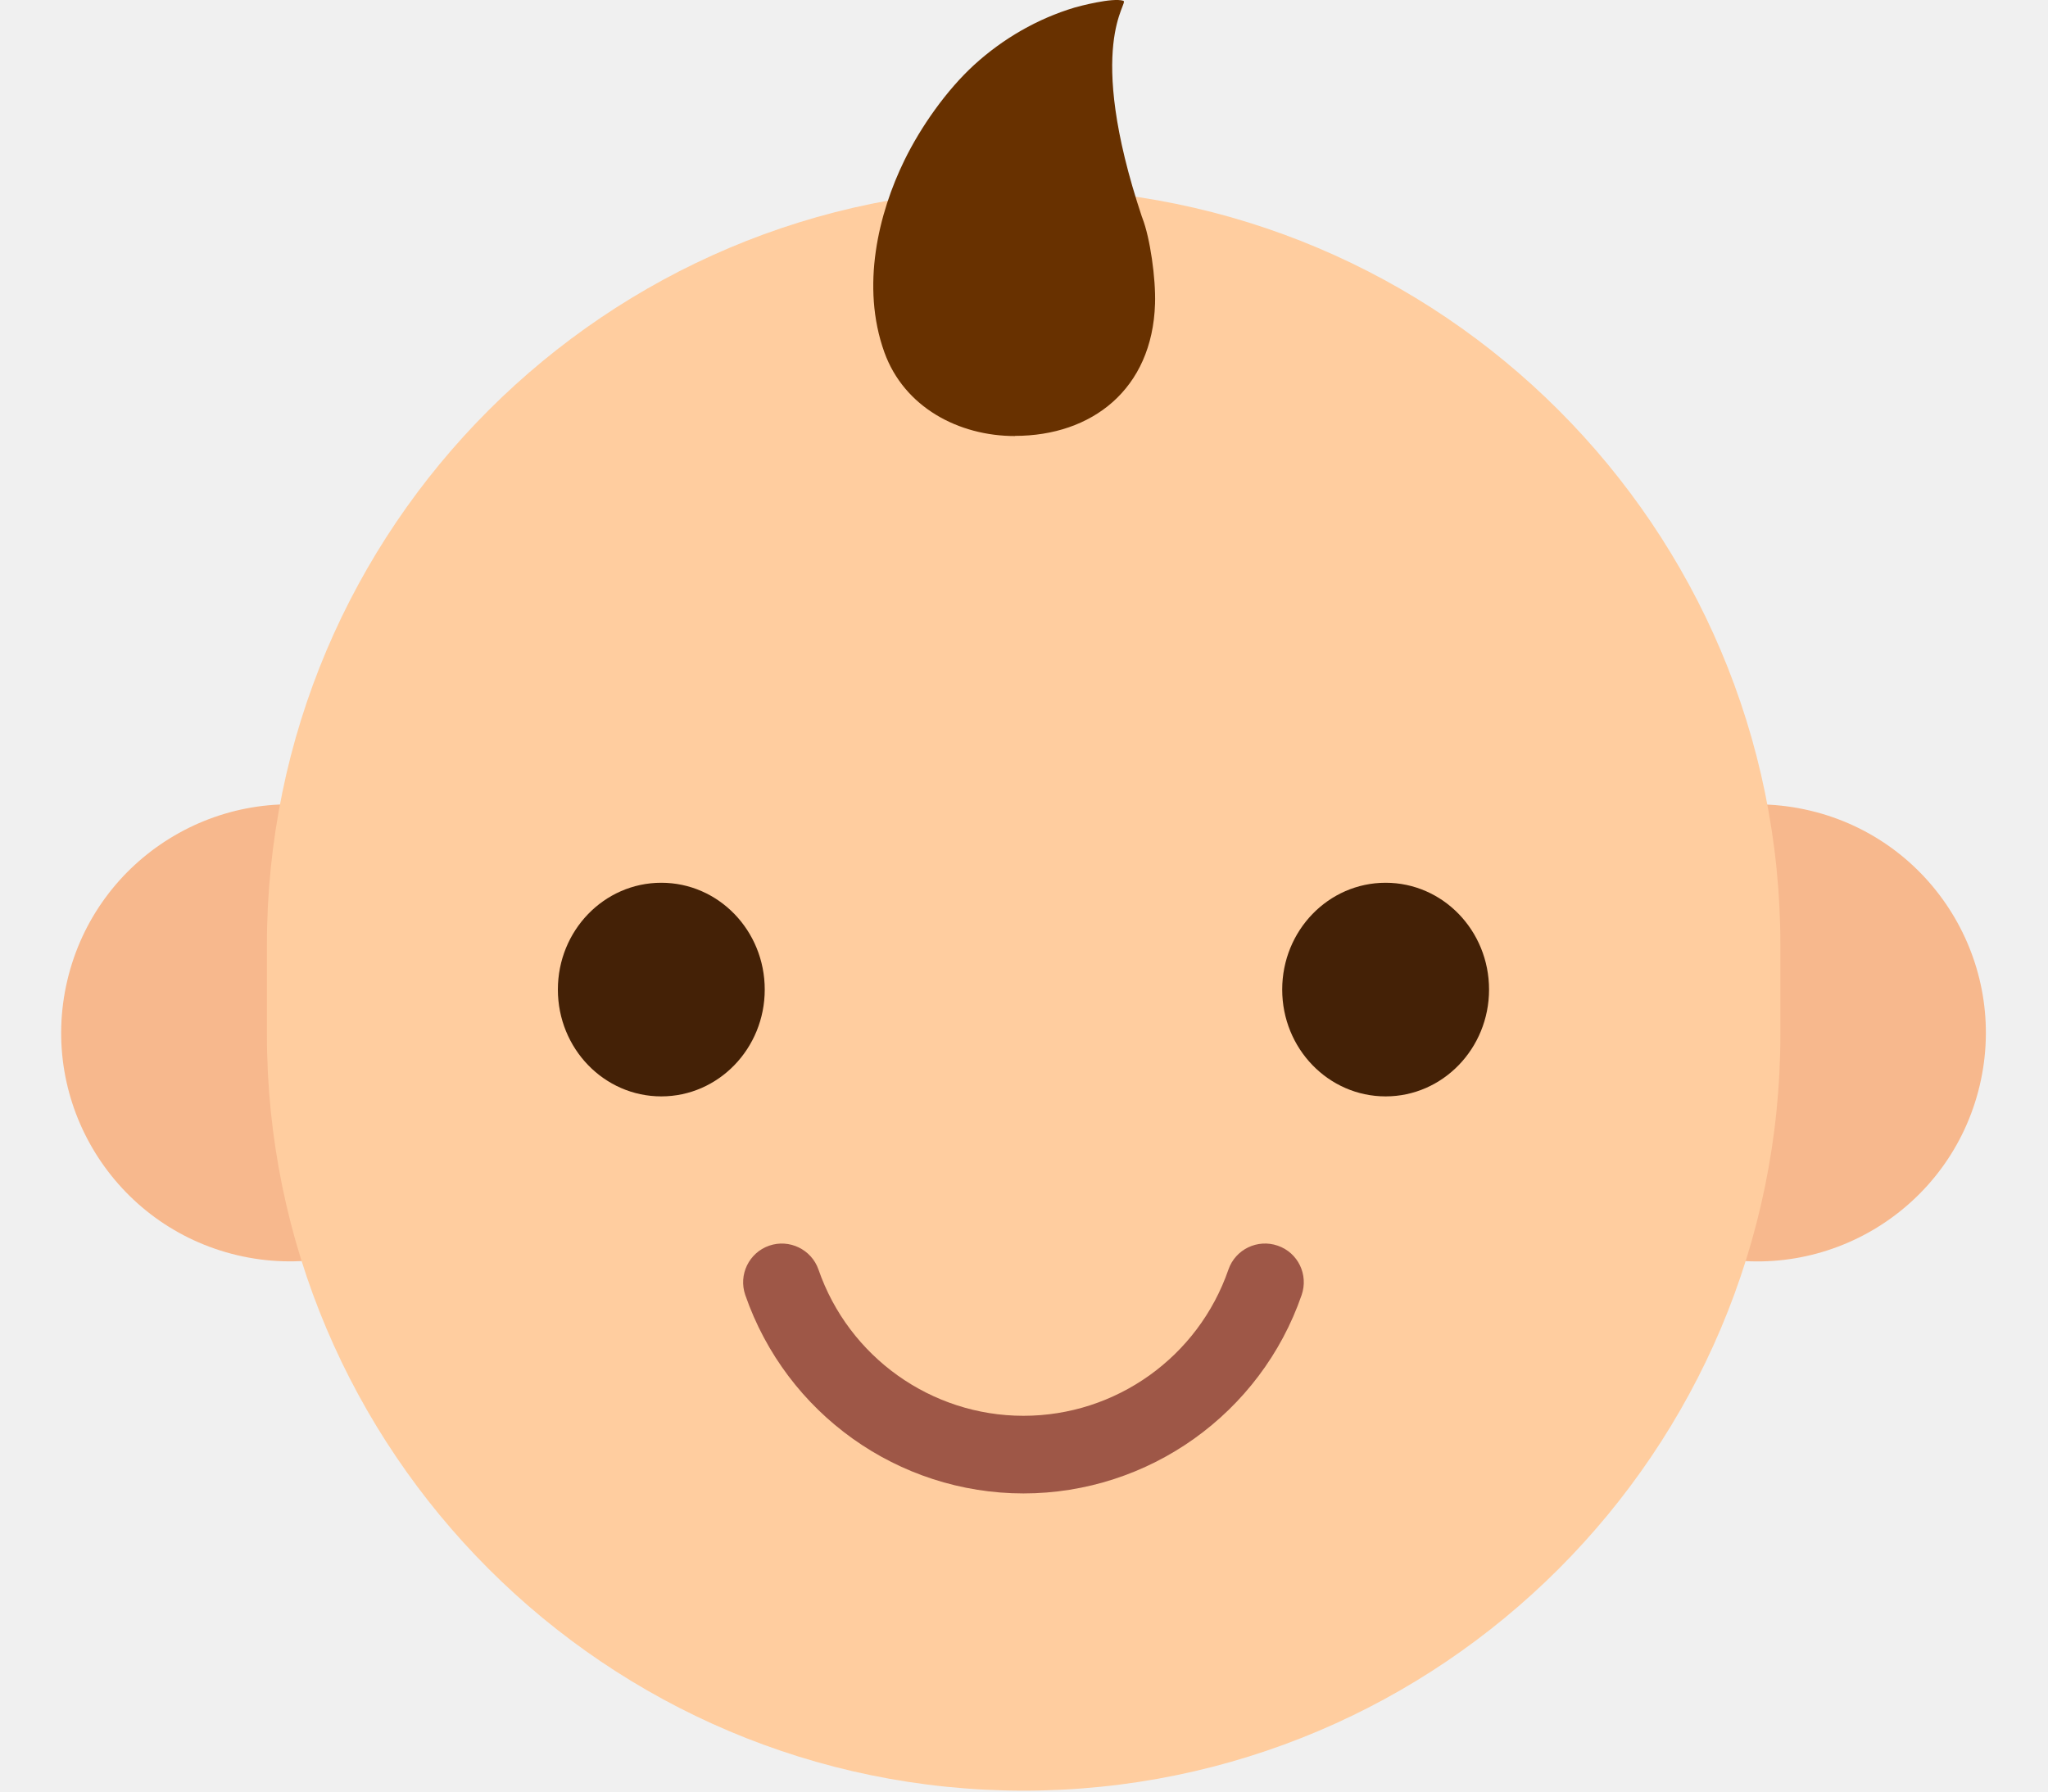
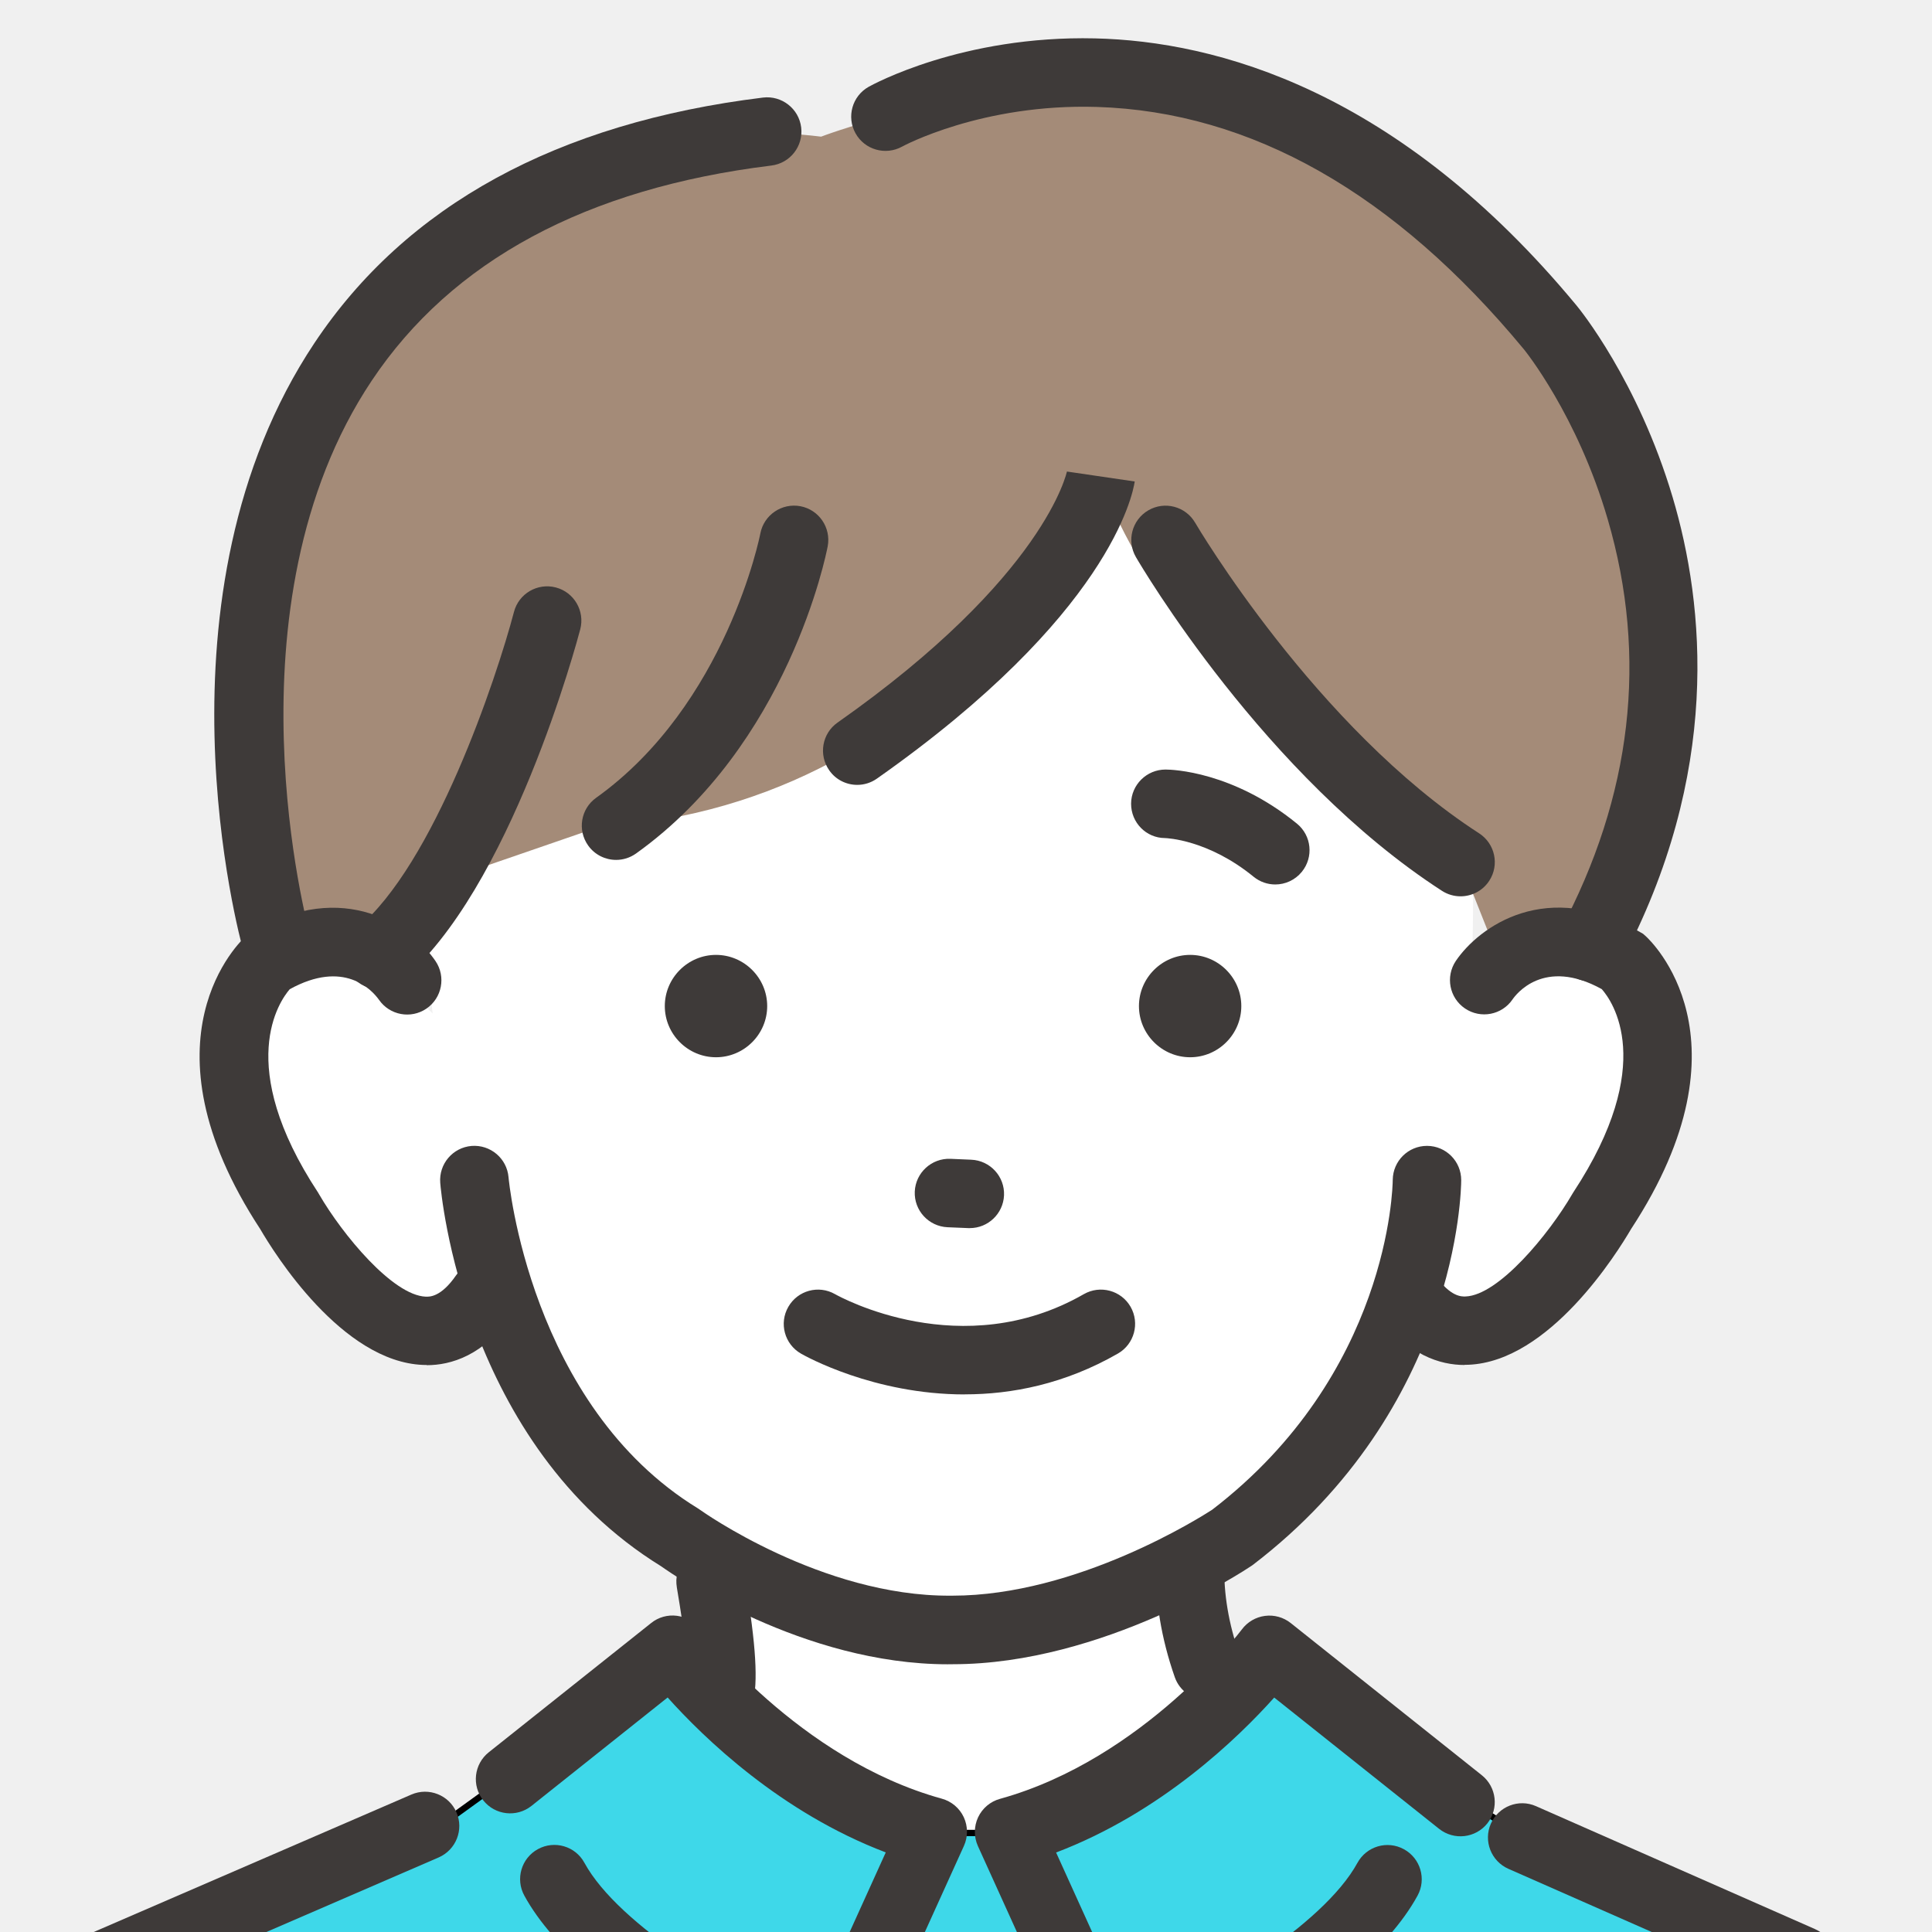
- <svg xmlns="http://www.w3.org/2000/svg" width="120" height="105" viewBox="0 0 120 105" fill="none">
-   <g id="c0-0">
-     <path id="Vector" d="M30.009 63.608C31.708 56.41 27.25 49.199 20.053 47.5C12.855 45.801 5.644 50.258 3.945 57.456C2.246 64.653 6.704 71.865 13.901 73.564C21.098 75.262 28.31 70.805 30.009 63.608Z" fill="#F7B88D" />
-     <path id="Vector_2" d="M115.995 63.63C117.704 56.435 113.256 49.217 106.061 47.508C98.866 45.799 91.648 50.247 89.94 57.442C88.231 64.637 92.678 71.855 99.873 73.563C107.068 75.272 114.286 70.825 115.995 63.63Z" fill="#F7B88D" />
-     <path id="Vector_3" d="M59.979 11.045C84.449 11.045 104.319 30.915 104.319 55.385V60.605C104.319 85.075 84.449 104.945 59.979 104.945C35.509 104.945 15.639 85.075 15.639 60.605V55.385C15.639 30.915 35.509 11.045 59.979 11.045Z" fill="#FFCD9F" />
-     <path id="Vector_4" d="M44.809 57.996C44.809 61.446 42.099 64.256 38.748 64.256C35.398 64.256 32.688 61.456 32.688 57.996C32.688 54.536 35.398 51.736 38.748 51.736C42.099 51.736 44.809 54.536 44.809 57.996Z" fill="#442106" />
-     <path id="Vector_5" d="M87.249 57.996C87.249 61.446 84.539 64.256 81.189 64.256C77.839 64.256 75.129 61.456 75.129 57.996C75.129 54.536 77.839 51.736 81.189 51.736C84.539 51.736 87.249 54.536 87.249 57.996Z" fill="#442106" />
-     <path id="Vector_6" d="M59.978 87.526C52.628 87.526 46.078 82.856 43.668 75.896C43.258 74.706 43.888 73.416 45.068 73.006C46.248 72.596 47.548 73.226 47.958 74.406C49.728 79.526 54.558 82.976 59.968 82.976C65.378 82.976 70.208 79.536 71.978 74.406C72.388 73.216 73.688 72.596 74.868 73.006C76.058 73.416 76.678 74.706 76.268 75.896C73.868 82.846 67.308 87.526 59.958 87.526H59.978Z" fill="#9E5747" />
-     <path id="Vector_7" d="M59.468 25.546C63.958 25.546 67.518 22.835 67.678 17.805C67.728 16.335 67.388 13.935 66.938 12.786C66.938 12.765 66.928 12.745 66.918 12.736C63.508 2.515 66.198 0.165 65.818 0.045C65.188 -0.155 63.228 0.365 62.958 0.445C60.788 1.095 58.768 2.265 57.088 3.795C55.468 5.275 53.948 7.435 52.988 9.405C51.478 12.495 50.428 16.776 51.818 20.645C52.978 23.866 56.168 25.555 59.468 25.555V25.546Z" fill="#683100" />
+ <svg xmlns="http://www.w3.org/2000/svg" width="60" height="60" viewBox="0 0 60 60" fill="none">
+   <g id="Clip path group">
+     <mask id="mask0_536_47619" style="mask-type:luminance" maskUnits="userSpaceOnUse" x="-10" y="-2" width="81" height="81">
+       <g id="clippath">
+         <path id="Vector" d="M58.594 66.594C74.168 51.021 74.168 25.771 58.594 10.198C43.021 -5.376 17.771 -5.376 2.198 10.198C-13.375 25.771 -13.375 51.021 2.198 66.594C17.771 82.168 43.021 82.168 58.594 66.594Z" fill="white" />
+       </g>
+     </mask>
+     <g mask="url(#mask0_536_47619)">
+       <g id="Group">
+         <mask id="mask1_536_47619" style="mask-type:luminance" maskUnits="userSpaceOnUse" x="-5" y="-2" width="70" height="91">
+           <g id="clippath_2">
+             <path id="Vector_2" d="M64.311 -1.68H-4.777V88.872H64.311V-1.68Z" fill="white" />
+           </g>
+         </mask>
+         <g mask="url(#mask1_536_47619)">
+           <path id="Vector_3" d="M21.896 42.236V57.066C21.896 57.066 32.831 60.243 38.349 56.705L36.197 41.674L21.896 42.234V42.236Z" fill="white" />
+           <path id="Vector 285" d="M20.409 51.829L22.173 52.417V53.005L28.053 56.925H31.091L33.933 56.141L36.089 54.573L39.715 51.829L43.341 54.573L47.163 56.925C48.503 57.676 51.299 59.218 51.769 59.375C52.24 59.532 55.559 61.727 57.159 62.805L57.649 65.059C60.132 68.195 65.293 74.781 66.077 76.035C67.057 77.603 58.237 83.091 57.649 83.483C57.179 83.797 44.517 85.704 38.245 86.619L-3.307 69.567L1.495 62.021L13.353 56.925L20.409 51.829Z" fill="#3ED8E9" stroke="black" stroke-width="0.196" />
+           <path id="Vector_4" d="M-0.465 68.846C-0.526 68.846 -0.588 68.84 -0.653 68.828C-1.231 68.726 -1.617 68.174 -1.513 67.595L-1.286 66.315C-0.676 61.982 1.928 60.447 2.04 60.385C2.073 60.365 2.109 60.347 2.146 60.331L12.777 55.731C13.316 55.498 13.943 55.745 14.176 56.284C14.41 56.823 14.163 57.448 13.624 57.684L3.065 62.254C2.81 62.425 1.244 63.587 0.821 66.631C0.821 66.645 0.817 66.658 0.815 66.67L0.584 67.97C0.492 68.485 0.043 68.848 -0.463 68.848L-0.465 68.846Z" fill="#3E3A39" />
+           <path id="Vector_5" d="M37.487 52.797C37.048 52.797 36.636 52.523 36.483 52.084C36.062 50.879 35.866 49.683 35.899 48.531C35.917 47.943 36.411 47.48 36.993 47.5C37.581 47.517 38.041 48.007 38.024 48.593C37.998 49.485 38.155 50.422 38.49 51.382C38.684 51.937 38.392 52.543 37.838 52.737C37.722 52.778 37.602 52.797 37.487 52.797Z" fill="#3E3A39" />
+           <path id="Vector_6" d="M59.413 71.672C58.895 71.672 58.441 71.293 58.362 70.764L57.682 66.211C57.259 63.163 55.673 61.983 55.434 61.823L46.845 58.038C46.308 57.801 46.063 57.173 46.3 56.636C46.538 56.099 47.165 55.854 47.702 56.092L56.359 59.906C56.392 59.921 56.426 59.937 56.457 59.955C56.569 60.017 59.182 61.558 59.785 65.907L60.464 70.451C60.55 71.031 60.15 71.574 59.568 71.66C59.515 71.668 59.462 71.672 59.409 71.672H59.413Z" fill="#3E3A39" />
+           <path id="Vector_7" d="M22.346 53.702C22.254 53.702 22.162 53.69 22.07 53.665C21.503 53.512 21.166 52.93 21.317 52.363C21.339 52.277 21.429 51.728 21.047 49.464C21.007 49.231 20.99 49.125 21.017 48.951C21.107 48.371 21.65 47.973 22.232 48.063C22.718 48.139 23.075 48.532 23.126 48.998C23.13 49.023 23.136 49.061 23.146 49.11C23.479 51.081 23.549 52.255 23.373 52.914C23.246 53.388 22.817 53.702 22.346 53.702Z" fill="#3E3A39" />
+           <path id="Vector_8" d="M13.348 23.495C13.348 23.495 10.376 50.331 30.939 50.233C30.939 50.233 48.049 51.382 45.486 22.317L42.43 15.433L19.796 16.025L13.348 23.497V23.495Z" fill="white" />
+           <path id="Vector_9" d="M13.911 31.967C13.911 31.967 8.968 26.331 6.908 31.219C6.908 31.219 6.297 33.4 7.19 35.972C8.396 39.433 11.632 43.239 16.105 39.953L13.909 31.967H13.911Z" fill="white" />
+           <path id="Vector_10" d="M43.439 32.017C43.439 32.017 48.383 26.38 50.442 31.268C50.442 31.268 51.054 33.45 50.16 36.021C48.955 39.482 45.719 43.289 41.246 40.002L43.441 32.017H43.439Z" fill="white" />
+           <path id="Vector_11" d="M34.188 14.8C34.188 14.8 29.903 24.965 18.596 25.684L13.557 27.421L12.23 29.288C12.23 29.288 11.097 28.838 9.114 29.655C7.128 30.472 5.039 11.462 14.731 7.184C14.731 7.184 18.822 3.424 25.501 4.244C25.501 4.244 38.81 -0.915 45.946 8.005C45.946 8.005 55.274 18.207 50.264 29.228L46.603 29.914L45.356 26.774C45.356 26.774 36.222 21.219 34.186 14.8H34.188Z" fill="#A48B78" />
+           <path id="Vector_12" d="M13.251 42.391C13.212 42.391 13.174 42.391 13.137 42.389C10.617 42.289 8.517 38.92 8.082 38.171C4.207 32.256 7.49 29.204 7.632 29.077L7.71 29.006L7.802 28.953C10.695 27.246 12.81 28.791 13.525 29.847C13.855 30.333 13.727 30.996 13.241 31.325C12.759 31.652 12.102 31.529 11.771 31.051C11.542 30.731 10.677 29.794 8.998 30.721C8.686 31.082 7.269 33.068 9.876 37.033L9.907 37.086C10.638 38.346 12.198 40.229 13.222 40.269C13.337 40.273 13.694 40.288 14.164 39.606C14.497 39.122 15.16 39 15.644 39.334C16.128 39.667 16.25 40.329 15.916 40.813C15.025 42.107 13.996 42.397 13.251 42.397V42.391Z" fill="#3E3A39" />
+           <path id="Vector_13" d="M45.485 42.391C44.742 42.391 43.712 42.101 42.82 40.808C42.487 40.324 42.608 39.661 43.092 39.328C43.576 38.995 44.239 39.116 44.572 39.6C45.042 40.282 45.395 40.267 45.515 40.263C46.54 40.224 48.098 38.338 48.831 37.078L48.862 37.027C51.485 33.038 50.062 31.076 49.744 30.718C47.939 29.72 47.071 30.896 46.975 31.035C46.646 31.521 45.985 31.649 45.497 31.319C45.011 30.99 44.884 30.33 45.213 29.841C45.928 28.787 48.043 27.243 50.936 28.948L51.028 29.001L51.107 29.071C51.248 29.199 54.531 32.252 50.656 38.166C50.219 38.914 48.12 42.284 45.601 42.384C45.564 42.384 45.525 42.386 45.487 42.386L45.485 42.391Z" fill="#3E3A39" />
+           <path id="Vector_14" d="M45.358 27.836C45.16 27.836 44.96 27.781 44.782 27.666C39.276 24.106 35.438 17.578 35.278 17.303C34.982 16.796 35.154 16.145 35.662 15.849C36.169 15.553 36.82 15.725 37.116 16.233C37.153 16.296 40.865 22.603 45.936 25.88C46.43 26.2 46.571 26.858 46.252 27.35C46.048 27.666 45.707 27.836 45.358 27.836Z" fill="#3E3A39" />
+           <path id="Vector_15" d="M39.606 27.468C39.368 27.468 39.131 27.39 38.933 27.229C37.522 26.076 36.234 26.029 36.179 26.027C35.592 26.024 35.125 25.545 35.127 24.957C35.131 24.371 35.611 23.899 36.195 23.899H36.201C36.409 23.899 38.29 23.958 40.278 25.579C40.733 25.951 40.801 26.619 40.429 27.076C40.219 27.333 39.913 27.468 39.604 27.468H39.606Z" fill="#3E3A39" />
+           <path id="Vector_16" d="M29.958 43.305C27.132 43.305 25.007 42.114 24.874 42.037C24.365 41.745 24.188 41.094 24.482 40.585C24.774 40.075 25.423 39.899 25.933 40.191C26.105 40.287 29.878 42.362 33.659 40.191C34.169 39.899 34.819 40.075 35.111 40.583C35.403 41.092 35.227 41.743 34.719 42.035C33.063 42.986 31.419 43.303 29.96 43.303L29.958 43.305Z" fill="#3E3A39" />
+           <path id="Vector_17" d="M30.12 38.14C30.105 38.14 30.089 38.14 30.073 38.14L29.427 38.113C28.84 38.087 28.384 37.592 28.409 37.005C28.435 36.419 28.931 35.965 29.517 35.988L30.163 36.016C30.75 36.041 31.206 36.537 31.181 37.123C31.155 37.693 30.685 38.14 30.118 38.14H30.12Z" fill="#3E3A39" />
+           <path id="Vector_18" d="M36.961 32.834C36.087 32.834 35.371 32.119 35.371 31.245C35.371 30.371 36.087 29.655 36.961 29.655C37.835 29.655 38.55 30.371 38.55 31.245C38.55 32.119 37.835 32.834 36.961 32.834Z" fill="#3E3A39" />
+           <path id="Vector_19" d="M22.236 32.834C21.362 32.834 20.646 32.119 20.646 31.245C20.646 30.371 21.362 29.655 22.236 29.655C23.11 29.655 23.826 30.371 23.826 31.245C23.826 32.119 23.11 32.834 22.236 32.834Z" fill="#3E3A39" />
+           <path id="Vector_20" d="M8.584 30.321C8.119 30.321 7.692 30.014 7.561 29.543C7.435 29.094 4.554 18.471 9.768 10.649C12.616 6.378 17.3 3.816 23.695 3.03C24.277 2.96 24.809 3.373 24.881 3.955C24.954 4.538 24.538 5.069 23.956 5.141C18.209 5.847 14.033 8.095 11.545 11.821C6.869 18.822 9.583 28.873 9.611 28.973C9.768 29.539 9.436 30.125 8.872 30.282C8.776 30.31 8.68 30.321 8.586 30.321H8.584Z" fill="#3E3A39" />
+           <path id="Vector_21" d="M49.385 30.475C49.217 30.475 49.044 30.434 48.886 30.349C48.368 30.073 48.17 29.428 48.449 28.911C50.685 24.718 51.183 20.418 49.93 16.13C48.986 12.892 47.343 10.867 47.325 10.847C43.317 6.002 38.854 3.47 34.066 3.321C30.493 3.211 28.037 4.54 28.014 4.554C27.5 4.836 26.853 4.652 26.569 4.14C26.285 3.629 26.465 2.984 26.977 2.696C27.094 2.631 29.88 1.096 34.005 1.192C37.769 1.279 43.419 2.79 48.966 9.493C49.042 9.585 50.865 11.814 51.945 15.441C52.941 18.791 53.468 24.018 50.326 29.914C50.134 30.273 49.768 30.477 49.387 30.477L49.385 30.475Z" fill="#3E3A39" />
+           <path id="Vector_22" d="M26.622 24.375C26.287 24.375 25.957 24.218 25.752 23.922C25.415 23.442 25.53 22.778 26.01 22.441C32.465 17.905 33.133 14.657 33.139 14.624L33.135 14.644L35.24 14.953C35.179 15.365 34.442 19.112 27.233 24.181C27.047 24.312 26.834 24.375 26.622 24.375Z" fill="#3E3A39" />
+           <path id="Vector_23" d="M19.133 26.705C18.802 26.705 18.474 26.55 18.267 26.26C17.925 25.782 18.035 25.117 18.514 24.776C22.561 21.883 23.604 16.621 23.613 16.568C23.723 15.992 24.28 15.613 24.858 15.721C25.434 15.831 25.814 16.387 25.705 16.966C25.658 17.215 24.486 23.122 19.752 26.507C19.564 26.64 19.349 26.705 19.135 26.705H19.133Z" fill="#3E3A39" />
+           <path id="Vector_24" d="M11.764 30.72C11.458 30.72 11.152 30.588 10.943 30.333C10.568 29.881 10.633 29.21 11.086 28.836C13.483 26.858 15.419 21.067 15.962 19.003C16.111 18.434 16.693 18.095 17.262 18.244C17.83 18.393 18.169 18.975 18.02 19.544C17.934 19.873 15.858 27.66 12.44 30.478C12.242 30.641 12.003 30.721 11.764 30.721V30.72Z" fill="#3E3A39" />
+           <path id="Vector_25" d="M29.443 51.686C24.948 51.686 20.981 48.961 20.532 48.642C14.396 44.857 13.698 37.066 13.672 36.735C13.625 36.149 14.06 35.637 14.646 35.588C15.231 35.543 15.744 35.976 15.793 36.562C15.799 36.631 16.446 43.642 21.677 46.846L21.748 46.894C21.783 46.919 25.515 49.579 29.517 49.555C29.537 49.555 29.558 49.555 29.578 49.555C33.453 49.555 37.304 47.107 37.645 46.886C43.135 42.674 43.251 36.886 43.253 36.641C43.259 36.057 43.733 35.586 44.317 35.586H44.323C44.909 35.59 45.381 36.066 45.379 36.653C45.379 36.939 45.283 43.73 38.906 48.601L38.852 48.638C38.666 48.763 34.256 51.684 29.591 51.684H29.443V51.686Z" fill="#3E3A39" />
+           <path id="Vector_26" d="M25.554 65.478C25.411 65.478 25.266 65.449 25.127 65.388C24.415 65.076 18.122 62.24 16.283 58.869C16.001 58.353 16.191 57.707 16.706 57.426C17.222 57.144 17.869 57.334 18.149 57.85C19.231 59.829 22.89 61.938 25.031 62.993L27.508 57.528C24.245 56.29 21.854 53.967 20.734 52.717L16.505 56.084C16.044 56.45 15.376 56.374 15.009 55.913C14.643 55.455 14.719 54.784 15.18 54.418L20.223 50.404C20.448 50.223 20.736 50.143 21.022 50.18C21.309 50.218 21.567 50.368 21.738 50.6C21.767 50.639 24.788 54.626 29.25 55.86C29.55 55.943 29.799 56.152 29.931 56.435C30.062 56.717 30.064 57.042 29.936 57.325L26.524 64.849C26.346 65.241 25.96 65.474 25.554 65.474V65.478Z" fill="#3E3A39" />
+           <path id="Vector_27" d="M34.752 65.479C34.346 65.479 33.96 65.245 33.782 64.853L30.369 57.329C30.242 57.047 30.244 56.721 30.375 56.439C30.507 56.157 30.756 55.947 31.055 55.865C35.518 54.63 38.539 50.643 38.568 50.602C38.741 50.371 38.999 50.22 39.284 50.183C39.57 50.145 39.858 50.226 40.083 50.404L46.02 55.132C46.479 55.498 46.555 56.167 46.191 56.627C45.824 57.086 45.156 57.162 44.695 56.798L39.572 52.719C38.453 53.969 36.061 56.292 32.798 57.531L35.275 62.995C37.416 61.939 41.077 59.828 42.157 57.852C42.439 57.337 43.084 57.147 43.599 57.429C44.115 57.711 44.305 58.356 44.023 58.871C42.182 62.241 35.889 65.077 35.179 65.39C35.04 65.451 34.895 65.481 34.752 65.481V65.479Z" fill="#3E3A39" />
+         </g>
+       </g>
+     </g>
  </g>
</svg>
